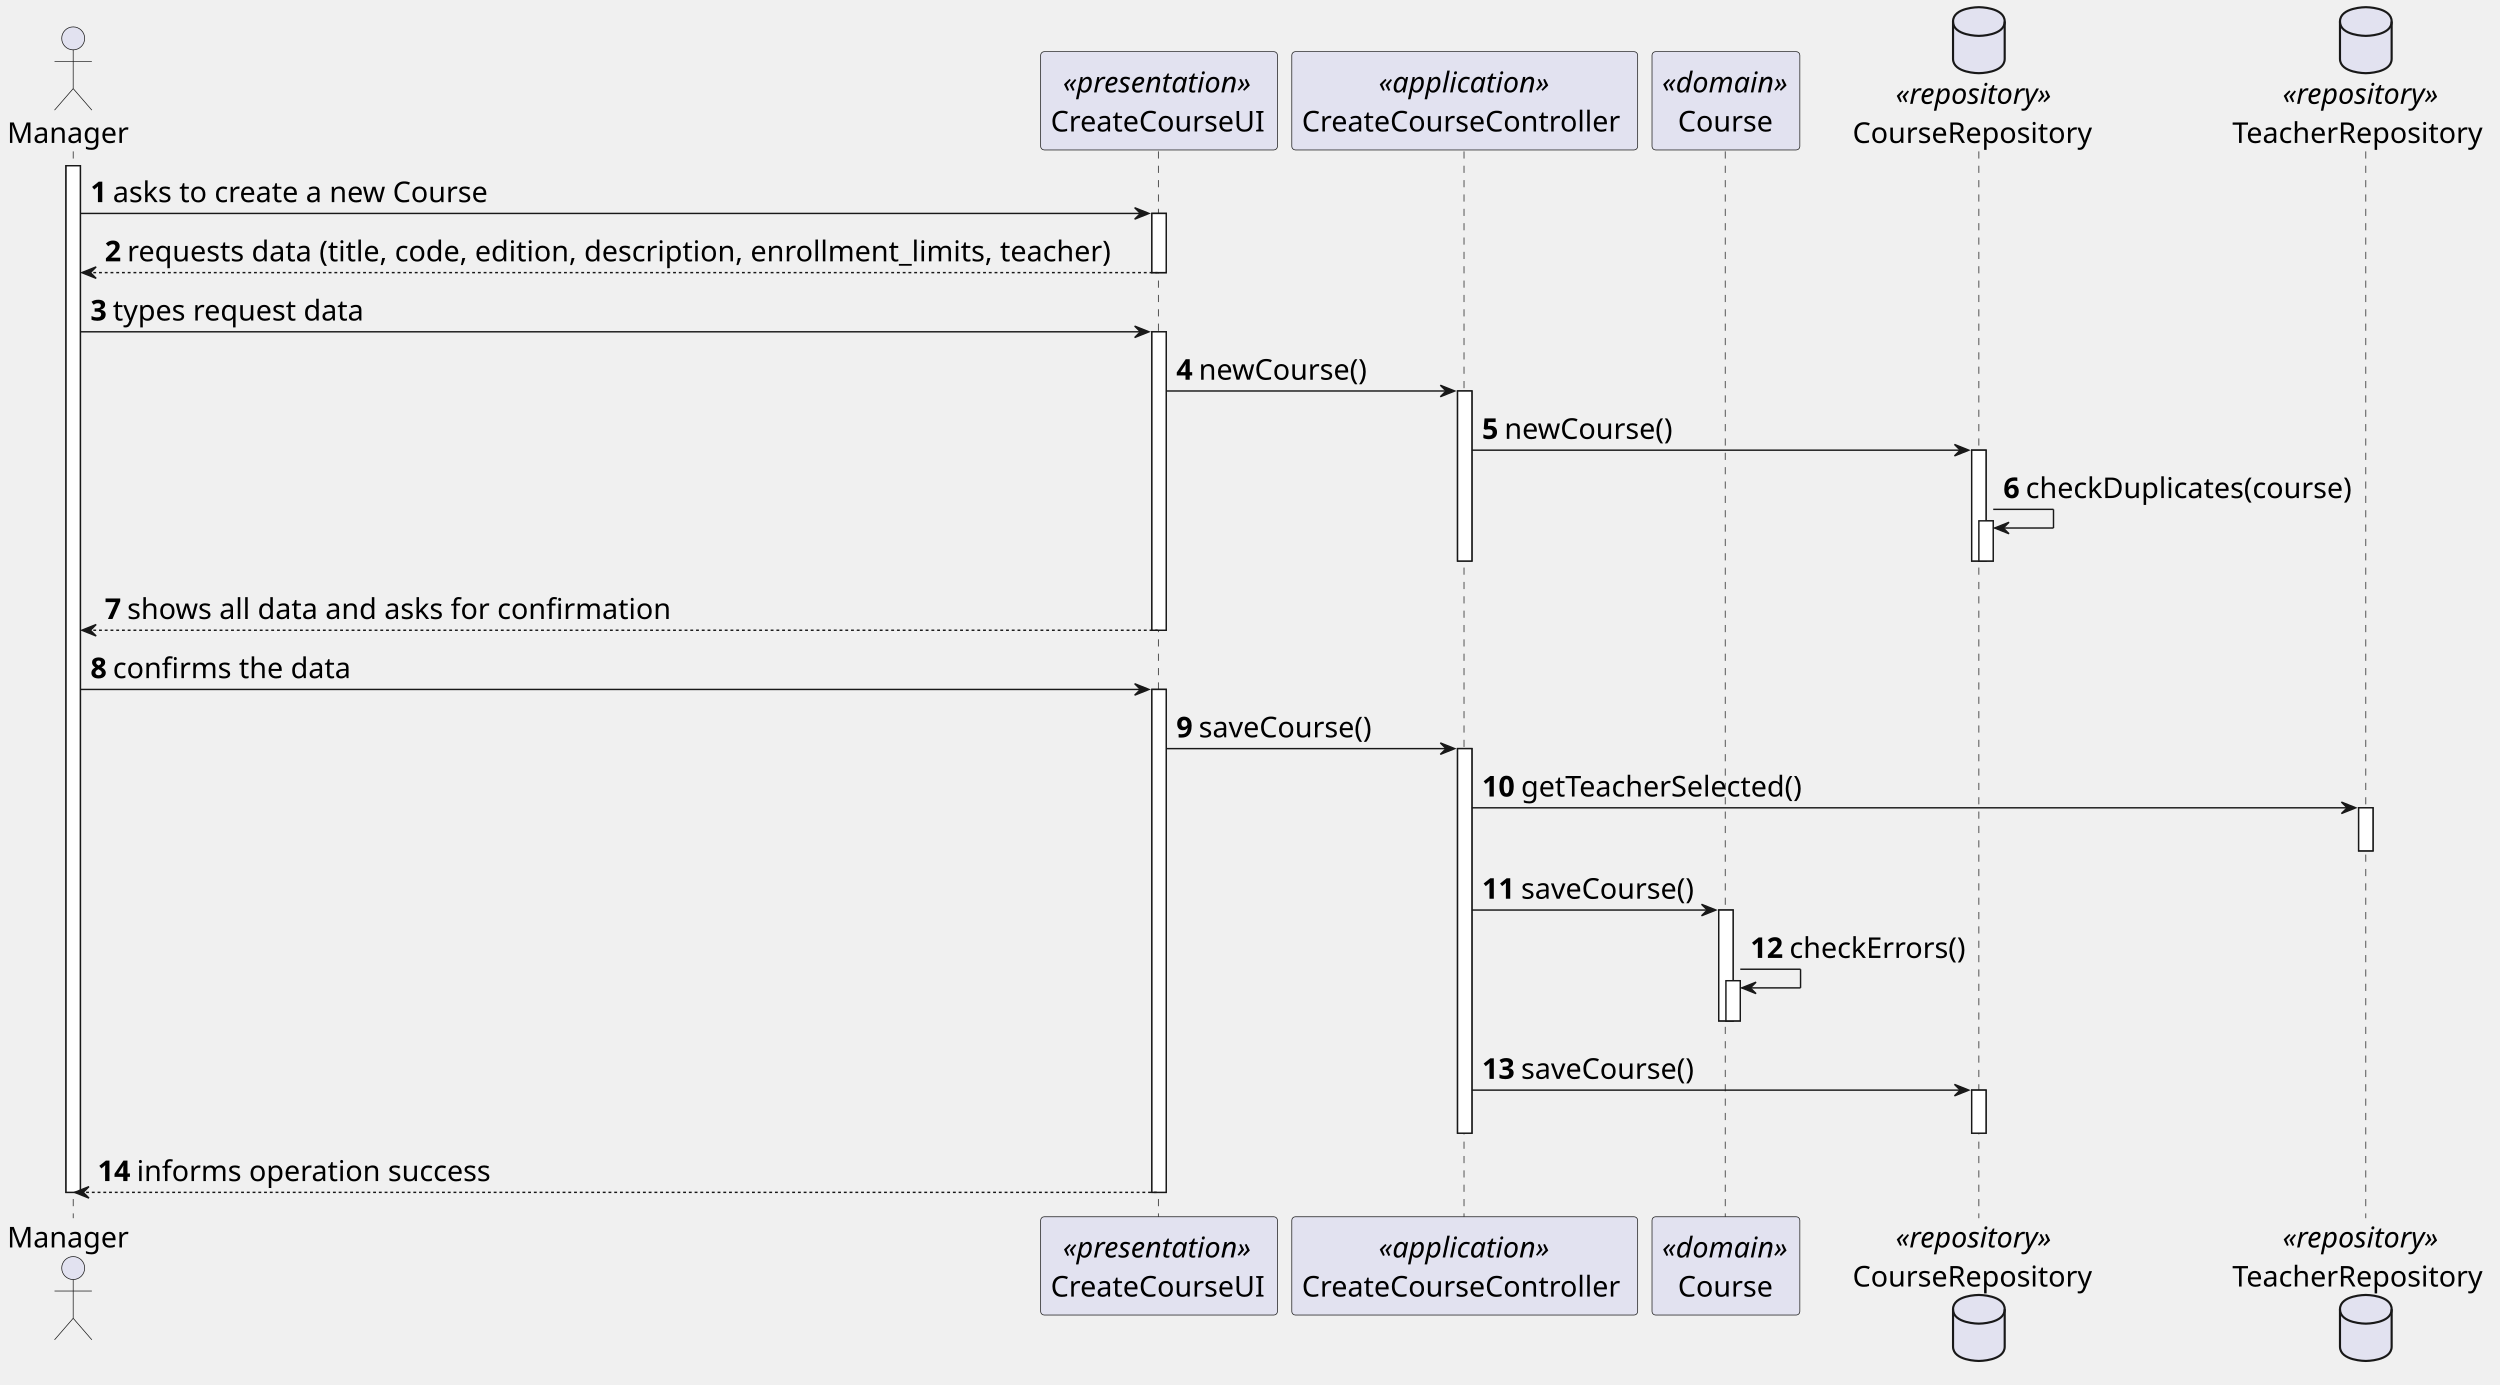
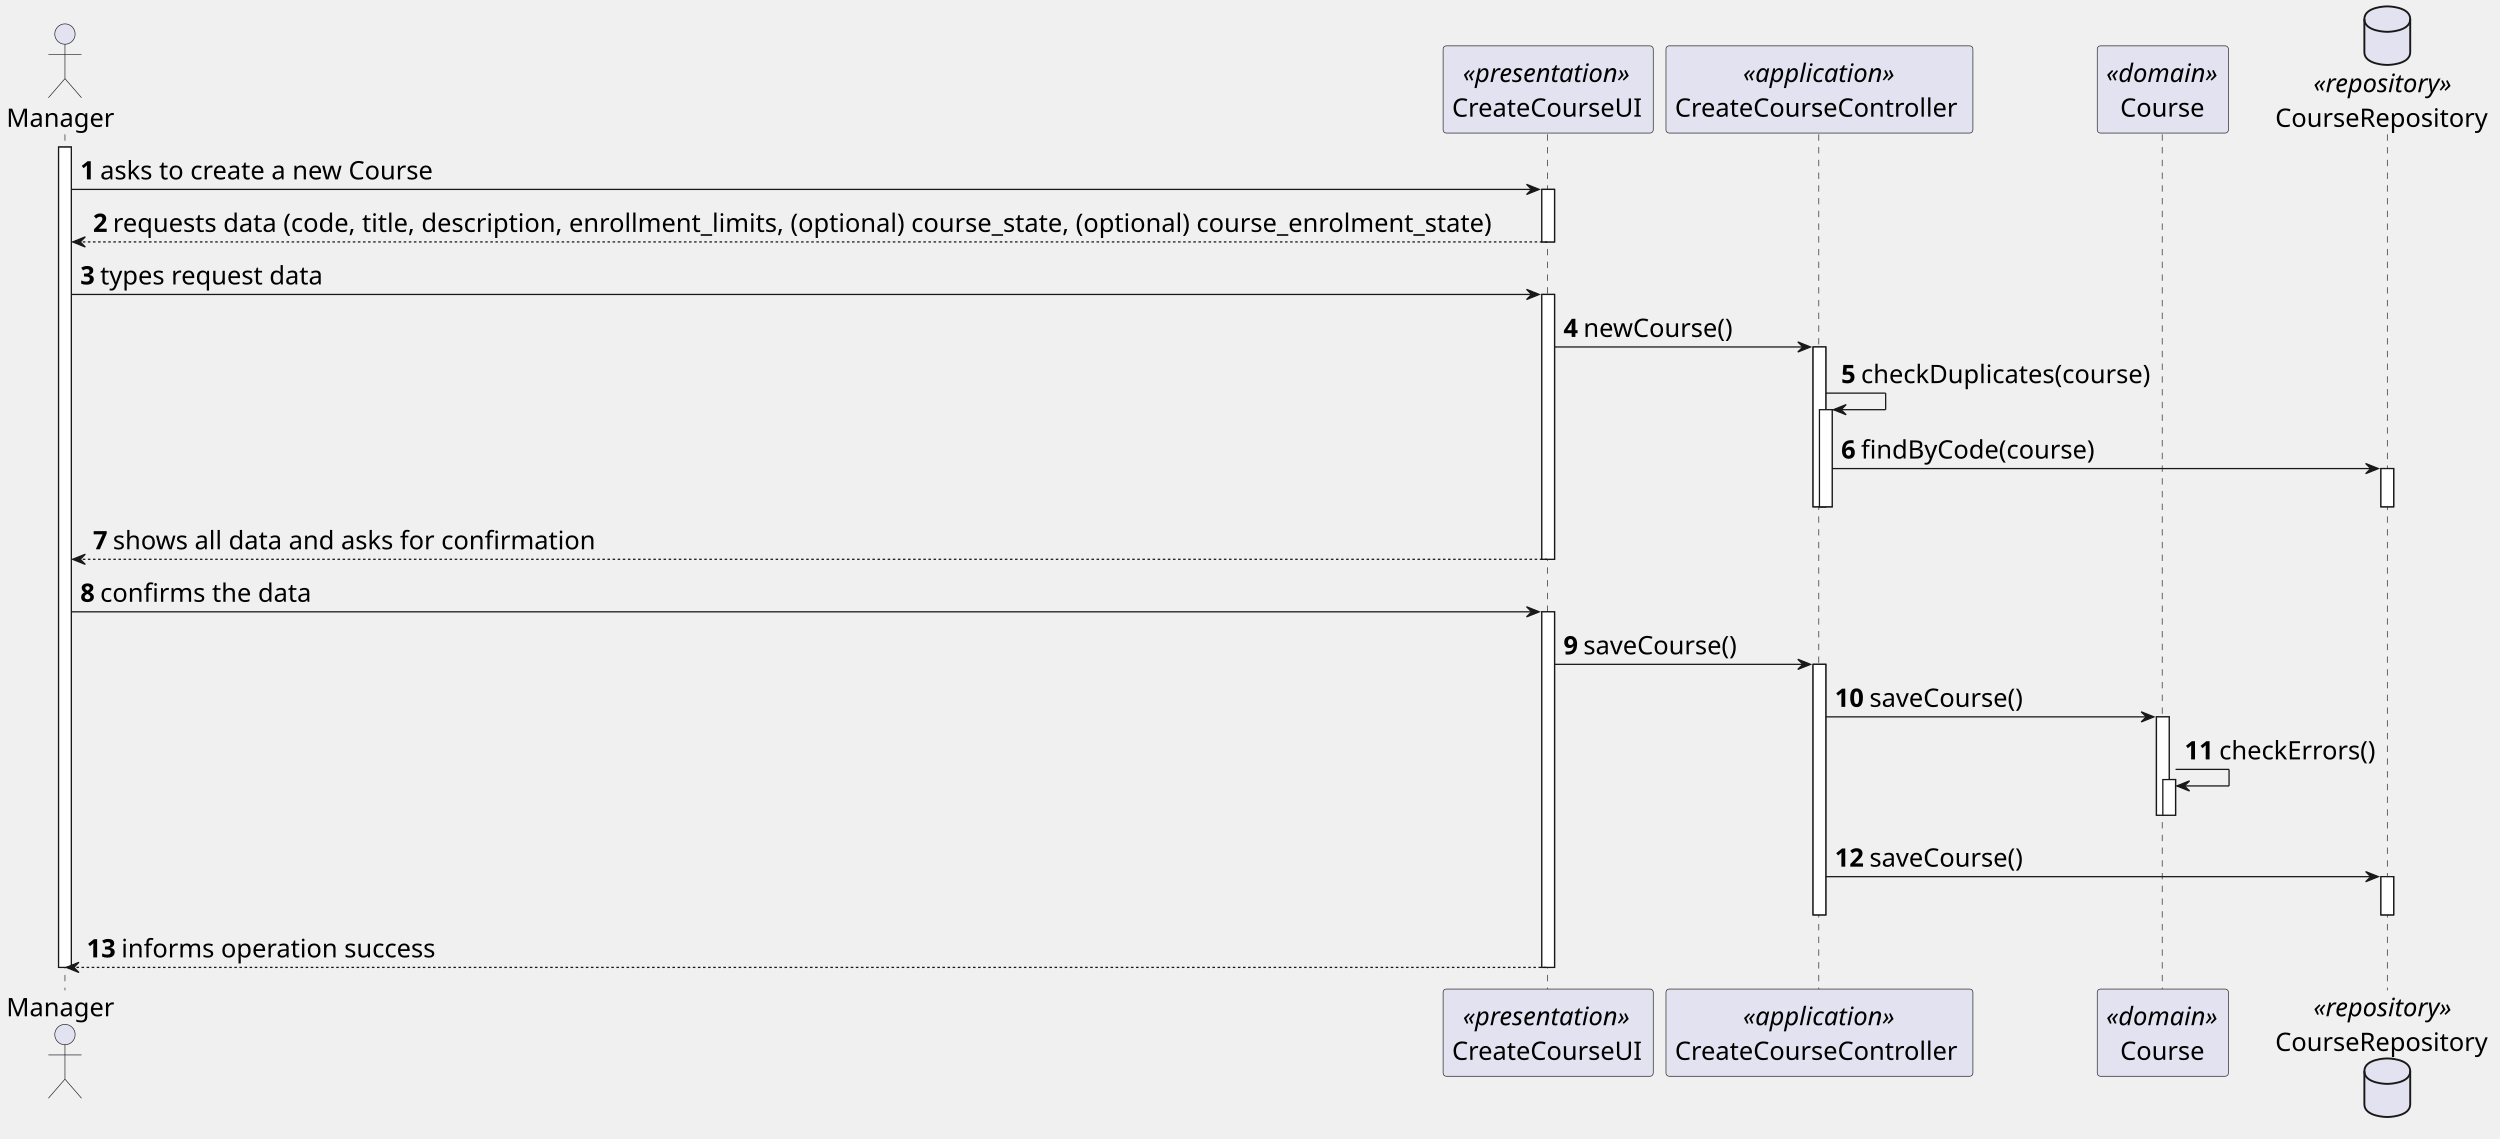
- <svg xmlns="http://www.w3.org/2000/svg" contentStyleType="text/css" height="965px" preserveAspectRatio="none" style="width:1742px;height:965px;background:#FFFFFF;" version="1.1" viewBox="0 0 1742 965" width="1742px" zoomAndPan="magnify">
+ <svg xmlns="http://www.w3.org/2000/svg" contentStyleType="text/css" height="894px" preserveAspectRatio="none" style="width:1963px;height:894px;background:#FFFFFF;" version="1.1" viewBox="0 0 1963 894" width="1963px" zoomAndPan="magnify">
  <defs />
  <g>
-     <rect fill="#FFFFFF" height="715.36" style="stroke:#181818;stroke-width:1.0;" width="10" x="46" y="115.48" />
-     <rect fill="#FFFFFF" height="41.24" style="stroke:#181818;stroke-width:1.0;" width="10" x="802.625" y="148.72" />
-     <rect fill="#FFFFFF" height="207.96" style="stroke:#181818;stroke-width:1.0;" width="10" x="802.625" y="231.2" />
-     <rect fill="#FFFFFF" height="350.44" style="stroke:#181818;stroke-width:1.0;" width="10" x="802.625" y="480.4" />
-     <rect fill="#FFFFFF" height="118.48" style="stroke:#181818;stroke-width:1.0;" width="10" x="1015.625" y="272.44" />
-     <rect fill="#FFFFFF" height="267.96" style="stroke:#181818;stroke-width:1.0;" width="10" x="1015.625" y="521.64" />
-     <rect fill="#FFFFFF" height="77.24" style="stroke:#181818;stroke-width:1.0;" width="10" x="1197.625" y="634.12" />
-     <rect fill="#FFFFFF" height="28" style="stroke:#181818;stroke-width:1.0;" width="10" x="1202.625" y="683.36" />
-     <rect fill="#FFFFFF" height="77.24" style="stroke:#181818;stroke-width:1.0;" width="10" x="1373.875" y="313.68" />
-     <rect fill="#FFFFFF" height="28" style="stroke:#181818;stroke-width:1.0;" width="10" x="1378.875" y="362.92" />
-     <rect fill="#FFFFFF" height="30" style="stroke:#181818;stroke-width:1.0;" width="10" x="1373.875" y="759.6" />
-     <rect fill="#FFFFFF" height="30" style="stroke:#181818;stroke-width:1.0;" width="10" x="1643.5" y="562.88" />
-     <line style="stroke:#181818;stroke-width:0.5;stroke-dasharray:5.0,5.0;" x1="51" x2="51" y1="105.48" y2="848.84" />
-     <line style="stroke:#181818;stroke-width:0.5;stroke-dasharray:5.0,5.0;" x1="807.125" x2="807.125" y1="105.48" y2="848.84" />
-     <line style="stroke:#181818;stroke-width:0.5;stroke-dasharray:5.0,5.0;" x1="1020.125" x2="1020.125" y1="105.48" y2="848.84" />
-     <line style="stroke:#181818;stroke-width:0.5;stroke-dasharray:5.0,5.0;" x1="1202.125" x2="1202.125" y1="105.48" y2="848.84" />
-     <line style="stroke:#181818;stroke-width:0.5;stroke-dasharray:5.0,5.0;" x1="1378.875" x2="1378.875" y1="105.48" y2="848.84" />
-     <line style="stroke:#181818;stroke-width:0.5;stroke-dasharray:5.0,5.0;" x1="1648.5" x2="1648.5" y1="105.48" y2="848.84" />
+     <rect fill="#FFFFFF" height="644.12" style="stroke:#181818;stroke-width:1.0;" width="10" x="46" y="115.48" />
+     <rect fill="#FFFFFF" height="41.24" style="stroke:#181818;stroke-width:1.0;" width="10" x="1210.625" y="148.72" />
+     <rect fill="#FFFFFF" height="207.96" style="stroke:#181818;stroke-width:1.0;" width="10" x="1210.625" y="231.2" />
+     <rect fill="#FFFFFF" height="279.2" style="stroke:#181818;stroke-width:1.0;" width="10" x="1210.625" y="480.4" />
+     <rect fill="#FFFFFF" height="125.48" style="stroke:#181818;stroke-width:1.0;" width="10" x="1423.625" y="272.44" />
+     <rect fill="#FFFFFF" height="76.24" style="stroke:#181818;stroke-width:1.0;" width="10" x="1428.625" y="321.68" />
+     <rect fill="#FFFFFF" height="196.72" style="stroke:#181818;stroke-width:1.0;" width="10" x="1423.625" y="521.64" />
+     <rect fill="#FFFFFF" height="77.24" style="stroke:#181818;stroke-width:1.0;" width="10" x="1693.25" y="562.88" />
+     <rect fill="#FFFFFF" height="28" style="stroke:#181818;stroke-width:1.0;" width="10" x="1698.25" y="612.12" />
+     <rect fill="#FFFFFF" height="30" style="stroke:#181818;stroke-width:1.0;" width="10" x="1869.5" y="367.92" />
+     <rect fill="#FFFFFF" height="30" style="stroke:#181818;stroke-width:1.0;" width="10" x="1869.5" y="688.36" />
+     <line style="stroke:#181818;stroke-width:0.5;stroke-dasharray:5.0,5.0;" x1="51" x2="51" y1="105.48" y2="777.6" />
+     <line style="stroke:#181818;stroke-width:0.5;stroke-dasharray:5.0,5.0;" x1="1215.125" x2="1215.125" y1="105.48" y2="777.6" />
+     <line style="stroke:#181818;stroke-width:0.5;stroke-dasharray:5.0,5.0;" x1="1428.125" x2="1428.125" y1="105.48" y2="777.6" />
+     <line style="stroke:#181818;stroke-width:0.5;stroke-dasharray:5.0,5.0;" x1="1697.75" x2="1697.75" y1="105.48" y2="777.6" />
+     <line style="stroke:#181818;stroke-width:0.5;stroke-dasharray:5.0,5.0;" x1="1874.5" x2="1874.5" y1="105.48" y2="777.6" />
    <text fill="#000000" font-family="sans-serif" font-size="20" lengthAdjust="spacing" textLength="86" x="5" y="99.62">Manager</text>
    <ellipse cx="51" cy="26.74" fill="#E2E2F0" rx="8" ry="8" style="stroke:#181818;stroke-width:0.5;" />
    <path d="M51,34.74 L51,61.74 M38,42.74 L64,42.74 M51,61.74 L38,76.74 M51,61.74 L64,76.74 " fill="none" style="stroke:#181818;stroke-width:0.5;" />
-     <text fill="#000000" font-family="sans-serif" font-size="20" lengthAdjust="spacing" textLength="86" x="5" y="869.22">Manager</text>
-     <ellipse cx="51" cy="883.58" fill="#E2E2F0" rx="8" ry="8" style="stroke:#181818;stroke-width:0.5;" />
-     <path d="M51,891.58 L51,918.58 M38,899.58 L64,899.58 M51,918.58 L38,933.58 M51,918.58 L64,933.58 " fill="none" style="stroke:#181818;stroke-width:0.5;" />
-     <rect fill="#E2E2F0" height="68.48" rx="2.5" ry="2.5" style="stroke:#181818;stroke-width:0.5;" width="165" x="725.125" y="36" />
-     <text fill="#000000" font-family="sans-serif" font-size="20" font-style="italic" lengthAdjust="spacing" textLength="134" x="740.625" y="64.38">«presentation»</text>
-     <text fill="#000000" font-family="sans-serif" font-size="20" lengthAdjust="spacing" textLength="151" x="732.125" y="91.62">CreateCourseUI</text>
-     <rect fill="#E2E2F0" height="68.48" rx="2.5" ry="2.5" style="stroke:#181818;stroke-width:0.5;" width="165" x="725.125" y="847.84" />
-     <text fill="#000000" font-family="sans-serif" font-size="20" font-style="italic" lengthAdjust="spacing" textLength="134" x="740.625" y="876.22">«presentation»</text>
-     <text fill="#000000" font-family="sans-serif" font-size="20" lengthAdjust="spacing" textLength="151" x="732.125" y="903.46">CreateCourseUI</text>
-     <rect fill="#E2E2F0" height="68.48" rx="2.5" ry="2.5" style="stroke:#181818;stroke-width:0.5;" width="241" x="900.125" y="36" />
-     <text fill="#000000" font-family="sans-serif" font-size="20" font-style="italic" lengthAdjust="spacing" textLength="120" x="960.625" y="64.38">«application»</text>
-     <text fill="#000000" font-family="sans-serif" font-size="20" lengthAdjust="spacing" textLength="227" x="907.125" y="91.62">CreateCourseController</text>
-     <rect fill="#E2E2F0" height="68.48" rx="2.5" ry="2.5" style="stroke:#181818;stroke-width:0.5;" width="241" x="900.125" y="847.84" />
-     <text fill="#000000" font-family="sans-serif" font-size="20" font-style="italic" lengthAdjust="spacing" textLength="120" x="960.625" y="876.22">«application»</text>
-     <text fill="#000000" font-family="sans-serif" font-size="20" lengthAdjust="spacing" textLength="227" x="907.125" y="903.46">CreateCourseController</text>
-     <rect fill="#E2E2F0" height="68.48" rx="2.5" ry="2.5" style="stroke:#181818;stroke-width:0.5;" width="103" x="1151.125" y="36" />
-     <text fill="#000000" font-family="sans-serif" font-size="20" font-style="italic" lengthAdjust="spacing" textLength="89" x="1158.125" y="64.38">«domain»</text>
-     <text fill="#000000" font-family="sans-serif" font-size="20" lengthAdjust="spacing" textLength="67" x="1169.125" y="91.62">Course</text>
-     <rect fill="#E2E2F0" height="68.48" rx="2.5" ry="2.5" style="stroke:#181818;stroke-width:0.5;" width="103" x="1151.125" y="847.84" />
-     <text fill="#000000" font-family="sans-serif" font-size="20" font-style="italic" lengthAdjust="spacing" textLength="89" x="1158.125" y="876.22">«domain»</text>
-     <text fill="#000000" font-family="sans-serif" font-size="20" lengthAdjust="spacing" textLength="67" x="1169.125" y="903.46">Course</text>
-     <text fill="#000000" font-family="sans-serif" font-size="20" font-style="italic" lengthAdjust="spacing" textLength="110" x="1320.875" y="72.38">«repository»</text>
-     <text fill="#000000" font-family="sans-serif" font-size="20" lengthAdjust="spacing" textLength="170" x="1290.875" y="99.62">CourseRepository</text>
-     <path d="M1360.875,15 C1360.875,5 1378.875,5 1378.875,5 C1378.875,5 1396.875,5 1396.875,15 L1396.875,41 C1396.875,51 1378.875,51 1378.875,51 C1378.875,51 1360.875,51 1360.875,41 L1360.875,15 " fill="#E2E2F0" style="stroke:#181818;stroke-width:1.5;" />
-     <path d="M1360.875,15 C1360.875,25 1378.875,25 1378.875,25 C1378.875,25 1396.875,25 1396.875,15 " fill="none" style="stroke:#181818;stroke-width:1.5;" />
-     <text fill="#000000" font-family="sans-serif" font-size="20" font-style="italic" lengthAdjust="spacing" textLength="110" x="1320.875" y="869.22">«repository»</text>
-     <text fill="#000000" font-family="sans-serif" font-size="20" lengthAdjust="spacing" textLength="170" x="1290.875" y="896.46">CourseRepository</text>
-     <path d="M1360.875,912.319 C1360.875,902.319 1378.875,902.319 1378.875,902.319 C1378.875,902.319 1396.875,902.319 1396.875,912.319 L1396.875,938.319 C1396.875,948.319 1378.875,948.319 1378.875,948.319 C1378.875,948.319 1360.875,948.319 1360.875,938.319 L1360.875,912.319 " fill="#E2E2F0" style="stroke:#181818;stroke-width:1.5;" />
-     <path d="M1360.875,912.319 C1360.875,922.319 1378.875,922.319 1378.875,922.319 C1378.875,922.319 1396.875,922.319 1396.875,912.319 " fill="none" style="stroke:#181818;stroke-width:1.5;" />
-     <text fill="#000000" font-family="sans-serif" font-size="20" font-style="italic" lengthAdjust="spacing" textLength="110" x="1590.5" y="72.38">«repository»</text>
-     <text fill="#000000" font-family="sans-serif" font-size="20" lengthAdjust="spacing" textLength="180" x="1555.5" y="99.62">TeacherRepository</text>
-     <path d="M1630.5,15 C1630.5,5 1648.5,5 1648.5,5 C1648.5,5 1666.5,5 1666.5,15 L1666.5,41 C1666.5,51 1648.5,51 1648.5,51 C1648.5,51 1630.5,51 1630.5,41 L1630.5,15 " fill="#E2E2F0" style="stroke:#181818;stroke-width:1.5;" />
-     <path d="M1630.5,15 C1630.5,25 1648.5,25 1648.5,25 C1648.5,25 1666.5,25 1666.5,15 " fill="none" style="stroke:#181818;stroke-width:1.5;" />
-     <text fill="#000000" font-family="sans-serif" font-size="20" font-style="italic" lengthAdjust="spacing" textLength="110" x="1590.5" y="869.22">«repository»</text>
-     <text fill="#000000" font-family="sans-serif" font-size="20" lengthAdjust="spacing" textLength="180" x="1555.5" y="896.46">TeacherRepository</text>
-     <path d="M1630.5,912.319 C1630.5,902.319 1648.5,902.319 1648.5,902.319 C1648.5,902.319 1666.5,902.319 1666.5,912.319 L1666.5,938.319 C1666.5,948.319 1648.5,948.319 1648.5,948.319 C1648.5,948.319 1630.5,948.319 1630.5,938.319 L1630.5,912.319 " fill="#E2E2F0" style="stroke:#181818;stroke-width:1.5;" />
-     <path d="M1630.5,912.319 C1630.5,922.319 1648.5,922.319 1648.5,922.319 C1648.5,922.319 1666.5,922.319 1666.5,912.319 " fill="none" style="stroke:#181818;stroke-width:1.5;" />
-     <rect fill="#FFFFFF" height="715.36" style="stroke:#181818;stroke-width:1.0;" width="10" x="46" y="115.48" />
-     <rect fill="#FFFFFF" height="41.24" style="stroke:#181818;stroke-width:1.0;" width="10" x="802.625" y="148.72" />
-     <rect fill="#FFFFFF" height="207.96" style="stroke:#181818;stroke-width:1.0;" width="10" x="802.625" y="231.2" />
-     <rect fill="#FFFFFF" height="350.44" style="stroke:#181818;stroke-width:1.0;" width="10" x="802.625" y="480.4" />
-     <rect fill="#FFFFFF" height="118.48" style="stroke:#181818;stroke-width:1.0;" width="10" x="1015.625" y="272.44" />
-     <rect fill="#FFFFFF" height="267.96" style="stroke:#181818;stroke-width:1.0;" width="10" x="1015.625" y="521.64" />
-     <rect fill="#FFFFFF" height="77.24" style="stroke:#181818;stroke-width:1.0;" width="10" x="1197.625" y="634.12" />
-     <rect fill="#FFFFFF" height="28" style="stroke:#181818;stroke-width:1.0;" width="10" x="1202.625" y="683.36" />
-     <rect fill="#FFFFFF" height="77.24" style="stroke:#181818;stroke-width:1.0;" width="10" x="1373.875" y="313.68" />
-     <rect fill="#FFFFFF" height="28" style="stroke:#181818;stroke-width:1.0;" width="10" x="1378.875" y="362.92" />
-     <rect fill="#FFFFFF" height="30" style="stroke:#181818;stroke-width:1.0;" width="10" x="1373.875" y="759.6" />
-     <rect fill="#FFFFFF" height="30" style="stroke:#181818;stroke-width:1.0;" width="10" x="1643.5" y="562.88" />
-     <polygon fill="#181818" points="790.625,144.72,800.625,148.72,790.625,152.72,794.625,148.72" style="stroke:#181818;stroke-width:1.0;" />
-     <line style="stroke:#181818;stroke-width:1.0;" x1="56" x2="796.625" y1="148.72" y2="148.72" />
+     <text fill="#000000" font-family="sans-serif" font-size="20" lengthAdjust="spacing" textLength="86" x="5" y="797.98">Manager</text>
+     <ellipse cx="51" cy="812.34" fill="#E2E2F0" rx="8" ry="8" style="stroke:#181818;stroke-width:0.5;" />
+     <path d="M51,820.34 L51,847.34 M38,828.34 L64,828.34 M51,847.34 L38,862.34 M51,847.34 L64,862.34 " fill="none" style="stroke:#181818;stroke-width:0.5;" />
+     <rect fill="#E2E2F0" height="68.48" rx="2.5" ry="2.5" style="stroke:#181818;stroke-width:0.5;" width="165" x="1133.125" y="36" />
+     <text fill="#000000" font-family="sans-serif" font-size="20" font-style="italic" lengthAdjust="spacing" textLength="134" x="1148.625" y="64.38">«presentation»</text>
+     <text fill="#000000" font-family="sans-serif" font-size="20" lengthAdjust="spacing" textLength="151" x="1140.125" y="91.62">CreateCourseUI</text>
+     <rect fill="#E2E2F0" height="68.48" rx="2.5" ry="2.5" style="stroke:#181818;stroke-width:0.5;" width="165" x="1133.125" y="776.6" />
+     <text fill="#000000" font-family="sans-serif" font-size="20" font-style="italic" lengthAdjust="spacing" textLength="134" x="1148.625" y="804.98">«presentation»</text>
+     <text fill="#000000" font-family="sans-serif" font-size="20" lengthAdjust="spacing" textLength="151" x="1140.125" y="832.22">CreateCourseUI</text>
+     <rect fill="#E2E2F0" height="68.48" rx="2.5" ry="2.5" style="stroke:#181818;stroke-width:0.5;" width="241" x="1308.125" y="36" />
+     <text fill="#000000" font-family="sans-serif" font-size="20" font-style="italic" lengthAdjust="spacing" textLength="120" x="1368.625" y="64.38">«application»</text>
+     <text fill="#000000" font-family="sans-serif" font-size="20" lengthAdjust="spacing" textLength="227" x="1315.125" y="91.62">CreateCourseController</text>
+     <rect fill="#E2E2F0" height="68.48" rx="2.5" ry="2.5" style="stroke:#181818;stroke-width:0.5;" width="241" x="1308.125" y="776.6" />
+     <text fill="#000000" font-family="sans-serif" font-size="20" font-style="italic" lengthAdjust="spacing" textLength="120" x="1368.625" y="804.98">«application»</text>
+     <text fill="#000000" font-family="sans-serif" font-size="20" lengthAdjust="spacing" textLength="227" x="1315.125" y="832.22">CreateCourseController</text>
+     <rect fill="#E2E2F0" height="68.48" rx="2.5" ry="2.5" style="stroke:#181818;stroke-width:0.5;" width="103" x="1646.75" y="36" />
+     <text fill="#000000" font-family="sans-serif" font-size="20" font-style="italic" lengthAdjust="spacing" textLength="89" x="1653.75" y="64.38">«domain»</text>
+     <text fill="#000000" font-family="sans-serif" font-size="20" lengthAdjust="spacing" textLength="67" x="1664.75" y="91.62">Course</text>
+     <rect fill="#E2E2F0" height="68.48" rx="2.5" ry="2.5" style="stroke:#181818;stroke-width:0.5;" width="103" x="1646.75" y="776.6" />
+     <text fill="#000000" font-family="sans-serif" font-size="20" font-style="italic" lengthAdjust="spacing" textLength="89" x="1653.75" y="804.98">«domain»</text>
+     <text fill="#000000" font-family="sans-serif" font-size="20" lengthAdjust="spacing" textLength="67" x="1664.75" y="832.22">Course</text>
+     <text fill="#000000" font-family="sans-serif" font-size="20" font-style="italic" lengthAdjust="spacing" textLength="110" x="1816.5" y="72.38">«repository»</text>
+     <text fill="#000000" font-family="sans-serif" font-size="20" lengthAdjust="spacing" textLength="170" x="1786.5" y="99.62">CourseRepository</text>
+     <path d="M1856.5,15 C1856.5,5 1874.5,5 1874.5,5 C1874.5,5 1892.5,5 1892.5,15 L1892.5,41 C1892.5,51 1874.5,51 1874.5,51 C1874.5,51 1856.5,51 1856.5,41 L1856.5,15 " fill="#E2E2F0" style="stroke:#181818;stroke-width:1.5;" />
+     <path d="M1856.5,15 C1856.5,25 1874.5,25 1874.5,25 C1874.5,25 1892.5,25 1892.5,15 " fill="none" style="stroke:#181818;stroke-width:1.5;" />
+     <text fill="#000000" font-family="sans-serif" font-size="20" font-style="italic" lengthAdjust="spacing" textLength="110" x="1816.5" y="797.98">«repository»</text>
+     <text fill="#000000" font-family="sans-serif" font-size="20" lengthAdjust="spacing" textLength="170" x="1786.5" y="825.22">CourseRepository</text>
+     <path d="M1856.5,841.08 C1856.5,831.08 1874.5,831.08 1874.5,831.08 C1874.5,831.08 1892.5,831.08 1892.5,841.08 L1892.5,867.08 C1892.5,877.08 1874.5,877.08 1874.5,877.08 C1874.5,877.08 1856.5,877.08 1856.5,867.08 L1856.5,841.08 " fill="#E2E2F0" style="stroke:#181818;stroke-width:1.5;" />
+     <path d="M1856.5,841.08 C1856.5,851.08 1874.5,851.08 1874.5,851.08 C1874.5,851.08 1892.5,851.08 1892.5,841.08 " fill="none" style="stroke:#181818;stroke-width:1.5;" />
+     <rect fill="#FFFFFF" height="644.12" style="stroke:#181818;stroke-width:1.0;" width="10" x="46" y="115.48" />
+     <rect fill="#FFFFFF" height="41.24" style="stroke:#181818;stroke-width:1.0;" width="10" x="1210.625" y="148.72" />
+     <rect fill="#FFFFFF" height="207.96" style="stroke:#181818;stroke-width:1.0;" width="10" x="1210.625" y="231.2" />
+     <rect fill="#FFFFFF" height="279.2" style="stroke:#181818;stroke-width:1.0;" width="10" x="1210.625" y="480.4" />
+     <rect fill="#FFFFFF" height="125.48" style="stroke:#181818;stroke-width:1.0;" width="10" x="1423.625" y="272.44" />
+     <rect fill="#FFFFFF" height="76.24" style="stroke:#181818;stroke-width:1.0;" width="10" x="1428.625" y="321.68" />
+     <rect fill="#FFFFFF" height="196.72" style="stroke:#181818;stroke-width:1.0;" width="10" x="1423.625" y="521.64" />
+     <rect fill="#FFFFFF" height="77.24" style="stroke:#181818;stroke-width:1.0;" width="10" x="1693.25" y="562.88" />
+     <rect fill="#FFFFFF" height="28" style="stroke:#181818;stroke-width:1.0;" width="10" x="1698.25" y="612.12" />
+     <rect fill="#FFFFFF" height="30" style="stroke:#181818;stroke-width:1.0;" width="10" x="1869.5" y="367.92" />
+     <rect fill="#FFFFFF" height="30" style="stroke:#181818;stroke-width:1.0;" width="10" x="1869.5" y="688.36" />
+     <polygon fill="#181818" points="1198.625,144.72,1208.625,148.72,1198.625,152.72,1202.625,148.72" style="stroke:#181818;stroke-width:1.0;" />
+     <line style="stroke:#181818;stroke-width:1.0;" x1="56" x2="1204.625" y1="148.72" y2="148.72" />
    <text fill="#000000" font-family="sans-serif" font-size="20" font-weight="bold" lengthAdjust="spacing" textLength="11.625" x="63" y="140.86">1</text>
    <text fill="#000000" font-family="sans-serif" font-size="20" lengthAdjust="spacing" textLength="264" x="78.625" y="140.86">asks to create a new Course</text>
    <polygon fill="#181818" points="67,185.96,57,189.96,67,193.96,63,189.96" style="stroke:#181818;stroke-width:1.0;" />
-     <line style="stroke:#181818;stroke-width:1.0;stroke-dasharray:2.0,2.0;" x1="61" x2="806.625" y1="189.96" y2="189.96" />
+     <line style="stroke:#181818;stroke-width:1.0;stroke-dasharray:2.0,2.0;" x1="61" x2="1214.625" y1="189.96" y2="189.96" />
    <text fill="#000000" font-family="sans-serif" font-size="20" font-weight="bold" lengthAdjust="spacing" textLength="11.625" x="73" y="182.1">2</text>
-     <text fill="#000000" font-family="sans-serif" font-size="20" lengthAdjust="spacing" textLength="707" x="88.625" y="182.1">requests data (title, code, edition, description, enrollment_limits, teacher)</text>
-     <polygon fill="#181818" points="790.625,227.2,800.625,231.2,790.625,235.2,794.625,231.2" style="stroke:#181818;stroke-width:1.0;" />
-     <line style="stroke:#181818;stroke-width:1.0;" x1="56" x2="796.625" y1="231.2" y2="231.2" />
+     <text fill="#000000" font-family="sans-serif" font-size="20" lengthAdjust="spacing" textLength="1115" x="88.625" y="182.1">requests data (code, title, description, enrollment_limits, (optional) course_state, (optional) course_enrolment_state)</text>
+     <polygon fill="#181818" points="1198.625,227.2,1208.625,231.2,1198.625,235.2,1202.625,231.2" style="stroke:#181818;stroke-width:1.0;" />
+     <line style="stroke:#181818;stroke-width:1.0;" x1="56" x2="1204.625" y1="231.2" y2="231.2" />
    <text fill="#000000" font-family="sans-serif" font-size="20" font-weight="bold" lengthAdjust="spacing" textLength="11.625" x="63" y="223.34">3</text>
    <text fill="#000000" font-family="sans-serif" font-size="20" lengthAdjust="spacing" textLength="180" x="78.625" y="223.34">types request data</text>
-     <polygon fill="#181818" points="1003.625,268.44,1013.625,272.44,1003.625,276.44,1007.625,272.44" style="stroke:#181818;stroke-width:1.0;" />
-     <line style="stroke:#181818;stroke-width:1.0;" x1="812.625" x2="1009.625" y1="272.44" y2="272.44" />
-     <text fill="#000000" font-family="sans-serif" font-size="20" font-weight="bold" lengthAdjust="spacing" textLength="11.625" x="819.625" y="264.58">4</text>
-     <text fill="#000000" font-family="sans-serif" font-size="20" lengthAdjust="spacing" textLength="119" x="835.25" y="264.58">newCourse()</text>
-     <polygon fill="#181818" points="1361.875,309.68,1371.875,313.68,1361.875,317.68,1365.875,313.68" style="stroke:#181818;stroke-width:1.0;" />
-     <line style="stroke:#181818;stroke-width:1.0;" x1="1025.625" x2="1367.875" y1="313.68" y2="313.68" />
-     <text fill="#000000" font-family="sans-serif" font-size="20" font-weight="bold" lengthAdjust="spacing" textLength="11.625" x="1032.625" y="305.82">5</text>
-     <text fill="#000000" font-family="sans-serif" font-size="20" lengthAdjust="spacing" textLength="119" x="1048.25" y="305.82">newCourse()</text>
-     <line style="stroke:#181818;stroke-width:1.0;" x1="1388.875" x2="1430.875" y1="354.92" y2="354.92" />
-     <line style="stroke:#181818;stroke-width:1.0;" x1="1430.875" x2="1430.875" y1="354.92" y2="367.92" />
-     <line style="stroke:#181818;stroke-width:1.0;" x1="1389.875" x2="1430.875" y1="367.92" y2="367.92" />
-     <polygon fill="#181818" points="1399.875,363.92,1389.875,367.92,1399.875,371.92,1395.875,367.92" style="stroke:#181818;stroke-width:1.0;" />
-     <text fill="#000000" font-family="sans-serif" font-size="20" font-weight="bold" lengthAdjust="spacing" textLength="11.625" x="1395.875" y="347.06">6</text>
-     <text fill="#000000" font-family="sans-serif" font-size="20" lengthAdjust="spacing" textLength="230" x="1411.5" y="347.06">checkDuplicates(course)</text>
+     <polygon fill="#181818" points="1411.625,268.44,1421.625,272.44,1411.625,276.44,1415.625,272.44" style="stroke:#181818;stroke-width:1.0;" />
+     <line style="stroke:#181818;stroke-width:1.0;" x1="1220.625" x2="1417.625" y1="272.44" y2="272.44" />
+     <text fill="#000000" font-family="sans-serif" font-size="20" font-weight="bold" lengthAdjust="spacing" textLength="11.625" x="1227.625" y="264.58">4</text>
+     <text fill="#000000" font-family="sans-serif" font-size="20" lengthAdjust="spacing" textLength="119" x="1243.25" y="264.58">newCourse()</text>
+     <line style="stroke:#181818;stroke-width:1.0;" x1="1433.625" x2="1480.625" y1="308.68" y2="308.68" />
+     <line style="stroke:#181818;stroke-width:1.0;" x1="1480.625" x2="1480.625" y1="308.68" y2="321.68" />
+     <line style="stroke:#181818;stroke-width:1.0;" x1="1439.625" x2="1480.625" y1="321.68" y2="321.68" />
+     <polygon fill="#181818" points="1449.625,317.68,1439.625,321.68,1449.625,325.68,1445.625,321.68" style="stroke:#181818;stroke-width:1.0;" />
+     <text fill="#000000" font-family="sans-serif" font-size="20" font-weight="bold" lengthAdjust="spacing" textLength="11.625" x="1445.625" y="300.82">5</text>
+     <text fill="#000000" font-family="sans-serif" font-size="20" lengthAdjust="spacing" textLength="230" x="1461.25" y="300.82">checkDuplicates(course)</text>
+     <polygon fill="#181818" points="1857.5,363.92,1867.5,367.92,1857.5,371.92,1861.5,367.92" style="stroke:#181818;stroke-width:1.0;" />
+     <line style="stroke:#181818;stroke-width:1.0;" x1="1438.625" x2="1863.5" y1="367.92" y2="367.92" />
+     <text fill="#000000" font-family="sans-serif" font-size="20" font-weight="bold" lengthAdjust="spacing" textLength="11.625" x="1445.625" y="360.06">6</text>
+     <text fill="#000000" font-family="sans-serif" font-size="20" lengthAdjust="spacing" textLength="187" x="1461.25" y="360.06">findByCode(course)</text>
    <polygon fill="#181818" points="67,435.16,57,439.16,67,443.16,63,439.16" style="stroke:#181818;stroke-width:1.0;" />
-     <line style="stroke:#181818;stroke-width:1.0;stroke-dasharray:2.0,2.0;" x1="61" x2="806.625" y1="439.16" y2="439.16" />
+     <line style="stroke:#181818;stroke-width:1.0;stroke-dasharray:2.0,2.0;" x1="61" x2="1214.625" y1="439.16" y2="439.16" />
    <text fill="#000000" font-family="sans-serif" font-size="20" font-weight="bold" lengthAdjust="spacing" textLength="11.625" x="73" y="431.3">7</text>
    <text fill="#000000" font-family="sans-serif" font-size="20" lengthAdjust="spacing" textLength="391" x="88.625" y="431.3">shows all data and asks for confirmation</text>
-     <polygon fill="#181818" points="790.625,476.4,800.625,480.4,790.625,484.4,794.625,480.4" style="stroke:#181818;stroke-width:1.0;" />
-     <line style="stroke:#181818;stroke-width:1.0;" x1="56" x2="796.625" y1="480.4" y2="480.4" />
+     <polygon fill="#181818" points="1198.625,476.4,1208.625,480.4,1198.625,484.4,1202.625,480.4" style="stroke:#181818;stroke-width:1.0;" />
+     <line style="stroke:#181818;stroke-width:1.0;" x1="56" x2="1204.625" y1="480.4" y2="480.4" />
    <text fill="#000000" font-family="sans-serif" font-size="20" font-weight="bold" lengthAdjust="spacing" textLength="11.625" x="63" y="472.54">8</text>
    <text fill="#000000" font-family="sans-serif" font-size="20" lengthAdjust="spacing" textLength="171" x="78.625" y="472.54">confirms the data</text>
-     <polygon fill="#181818" points="1003.625,517.64,1013.625,521.64,1003.625,525.64,1007.625,521.64" style="stroke:#181818;stroke-width:1.0;" />
-     <line style="stroke:#181818;stroke-width:1.0;" x1="812.625" x2="1009.625" y1="521.64" y2="521.64" />
-     <text fill="#000000" font-family="sans-serif" font-size="20" font-weight="bold" lengthAdjust="spacing" textLength="11.625" x="819.625" y="513.78">9</text>
-     <text fill="#000000" font-family="sans-serif" font-size="20" lengthAdjust="spacing" textLength="121" x="835.25" y="513.78">saveCourse()</text>
-     <polygon fill="#181818" points="1631.5,558.88,1641.5,562.88,1631.5,566.88,1635.5,562.88" style="stroke:#181818;stroke-width:1.0;" />
-     <line style="stroke:#181818;stroke-width:1.0;" x1="1025.625" x2="1637.5" y1="562.88" y2="562.88" />
-     <text fill="#000000" font-family="sans-serif" font-size="20" font-weight="bold" lengthAdjust="spacing" textLength="23.25" x="1032.625" y="555.02">10</text>
-     <text fill="#000000" font-family="sans-serif" font-size="20" lengthAdjust="spacing" textLength="201" x="1059.875" y="555.02">getTeacherSelected()</text>
-     <polygon fill="#181818" points="1185.625,630.12,1195.625,634.12,1185.625,638.12,1189.625,634.12" style="stroke:#181818;stroke-width:1.0;" />
-     <line style="stroke:#181818;stroke-width:1.0;" x1="1025.625" x2="1191.625" y1="634.12" y2="634.12" />
-     <text fill="#000000" font-family="sans-serif" font-size="20" font-weight="bold" lengthAdjust="spacing" textLength="23.25" x="1032.625" y="626.26">11</text>
-     <text fill="#000000" font-family="sans-serif" font-size="20" lengthAdjust="spacing" textLength="121" x="1059.875" y="626.26">saveCourse()</text>
-     <line style="stroke:#181818;stroke-width:1.0;" x1="1212.625" x2="1254.625" y1="675.36" y2="675.36" />
-     <line style="stroke:#181818;stroke-width:1.0;" x1="1254.625" x2="1254.625" y1="675.36" y2="688.36" />
-     <line style="stroke:#181818;stroke-width:1.0;" x1="1213.625" x2="1254.625" y1="688.36" y2="688.36" />
-     <polygon fill="#181818" points="1223.625,684.36,1213.625,688.36,1223.625,692.36,1219.625,688.36" style="stroke:#181818;stroke-width:1.0;" />
-     <text fill="#000000" font-family="sans-serif" font-size="20" font-weight="bold" lengthAdjust="spacing" textLength="23.25" x="1219.625" y="667.5">12</text>
-     <text fill="#000000" font-family="sans-serif" font-size="20" lengthAdjust="spacing" textLength="125" x="1246.875" y="667.5">checkErrors()</text>
-     <polygon fill="#181818" points="1361.875,755.6,1371.875,759.6,1361.875,763.6,1365.875,759.6" style="stroke:#181818;stroke-width:1.0;" />
-     <line style="stroke:#181818;stroke-width:1.0;" x1="1025.625" x2="1367.875" y1="759.6" y2="759.6" />
-     <text fill="#000000" font-family="sans-serif" font-size="20" font-weight="bold" lengthAdjust="spacing" textLength="23.25" x="1032.625" y="751.74">13</text>
-     <text fill="#000000" font-family="sans-serif" font-size="20" lengthAdjust="spacing" textLength="121" x="1059.875" y="751.74">saveCourse()</text>
-     <polygon fill="#181818" points="62,826.84,52,830.84,62,834.84,58,830.84" style="stroke:#181818;stroke-width:1.0;" />
-     <line style="stroke:#181818;stroke-width:1.0;stroke-dasharray:2.0,2.0;" x1="56" x2="806.625" y1="830.84" y2="830.84" />
-     <text fill="#000000" font-family="sans-serif" font-size="20" font-weight="bold" lengthAdjust="spacing" textLength="23.25" x="68" y="822.98">14</text>
-     <text fill="#000000" font-family="sans-serif" font-size="20" lengthAdjust="spacing" textLength="254" x="95.25" y="822.98">informs operation success</text>
+     <polygon fill="#181818" points="1411.625,517.64,1421.625,521.64,1411.625,525.64,1415.625,521.64" style="stroke:#181818;stroke-width:1.0;" />
+     <line style="stroke:#181818;stroke-width:1.0;" x1="1220.625" x2="1417.625" y1="521.64" y2="521.64" />
+     <text fill="#000000" font-family="sans-serif" font-size="20" font-weight="bold" lengthAdjust="spacing" textLength="11.625" x="1227.625" y="513.78">9</text>
+     <text fill="#000000" font-family="sans-serif" font-size="20" lengthAdjust="spacing" textLength="121" x="1243.25" y="513.78">saveCourse()</text>
+     <polygon fill="#181818" points="1681.25,558.88,1691.25,562.88,1681.25,566.88,1685.25,562.88" style="stroke:#181818;stroke-width:1.0;" />
+     <line style="stroke:#181818;stroke-width:1.0;" x1="1433.625" x2="1687.25" y1="562.88" y2="562.88" />
+     <text fill="#000000" font-family="sans-serif" font-size="20" font-weight="bold" lengthAdjust="spacing" textLength="23.25" x="1440.625" y="555.02">10</text>
+     <text fill="#000000" font-family="sans-serif" font-size="20" lengthAdjust="spacing" textLength="121" x="1467.875" y="555.02">saveCourse()</text>
+     <line style="stroke:#181818;stroke-width:1.0;" x1="1708.25" x2="1750.25" y1="604.12" y2="604.12" />
+     <line style="stroke:#181818;stroke-width:1.0;" x1="1750.25" x2="1750.25" y1="604.12" y2="617.12" />
+     <line style="stroke:#181818;stroke-width:1.0;" x1="1709.25" x2="1750.25" y1="617.12" y2="617.12" />
+     <polygon fill="#181818" points="1719.25,613.12,1709.25,617.12,1719.25,621.12,1715.25,617.12" style="stroke:#181818;stroke-width:1.0;" />
+     <text fill="#000000" font-family="sans-serif" font-size="20" font-weight="bold" lengthAdjust="spacing" textLength="23.25" x="1715.25" y="596.26">11</text>
+     <text fill="#000000" font-family="sans-serif" font-size="20" lengthAdjust="spacing" textLength="125" x="1742.5" y="596.26">checkErrors()</text>
+     <polygon fill="#181818" points="1857.5,684.36,1867.5,688.36,1857.5,692.36,1861.5,688.36" style="stroke:#181818;stroke-width:1.0;" />
+     <line style="stroke:#181818;stroke-width:1.0;" x1="1433.625" x2="1863.5" y1="688.36" y2="688.36" />
+     <text fill="#000000" font-family="sans-serif" font-size="20" font-weight="bold" lengthAdjust="spacing" textLength="23.25" x="1440.625" y="680.5">12</text>
+     <text fill="#000000" font-family="sans-serif" font-size="20" lengthAdjust="spacing" textLength="121" x="1467.875" y="680.5">saveCourse()</text>
+     <polygon fill="#181818" points="62,755.6,52,759.6,62,763.6,58,759.6" style="stroke:#181818;stroke-width:1.0;" />
+     <line style="stroke:#181818;stroke-width:1.0;stroke-dasharray:2.0,2.0;" x1="56" x2="1214.625" y1="759.6" y2="759.6" />
+     <text fill="#000000" font-family="sans-serif" font-size="20" font-weight="bold" lengthAdjust="spacing" textLength="23.25" x="68" y="751.74">13</text>
+     <text fill="#000000" font-family="sans-serif" font-size="20" lengthAdjust="spacing" textLength="254" x="95.25" y="751.74">informs operation success</text>
  </g>
</svg>
